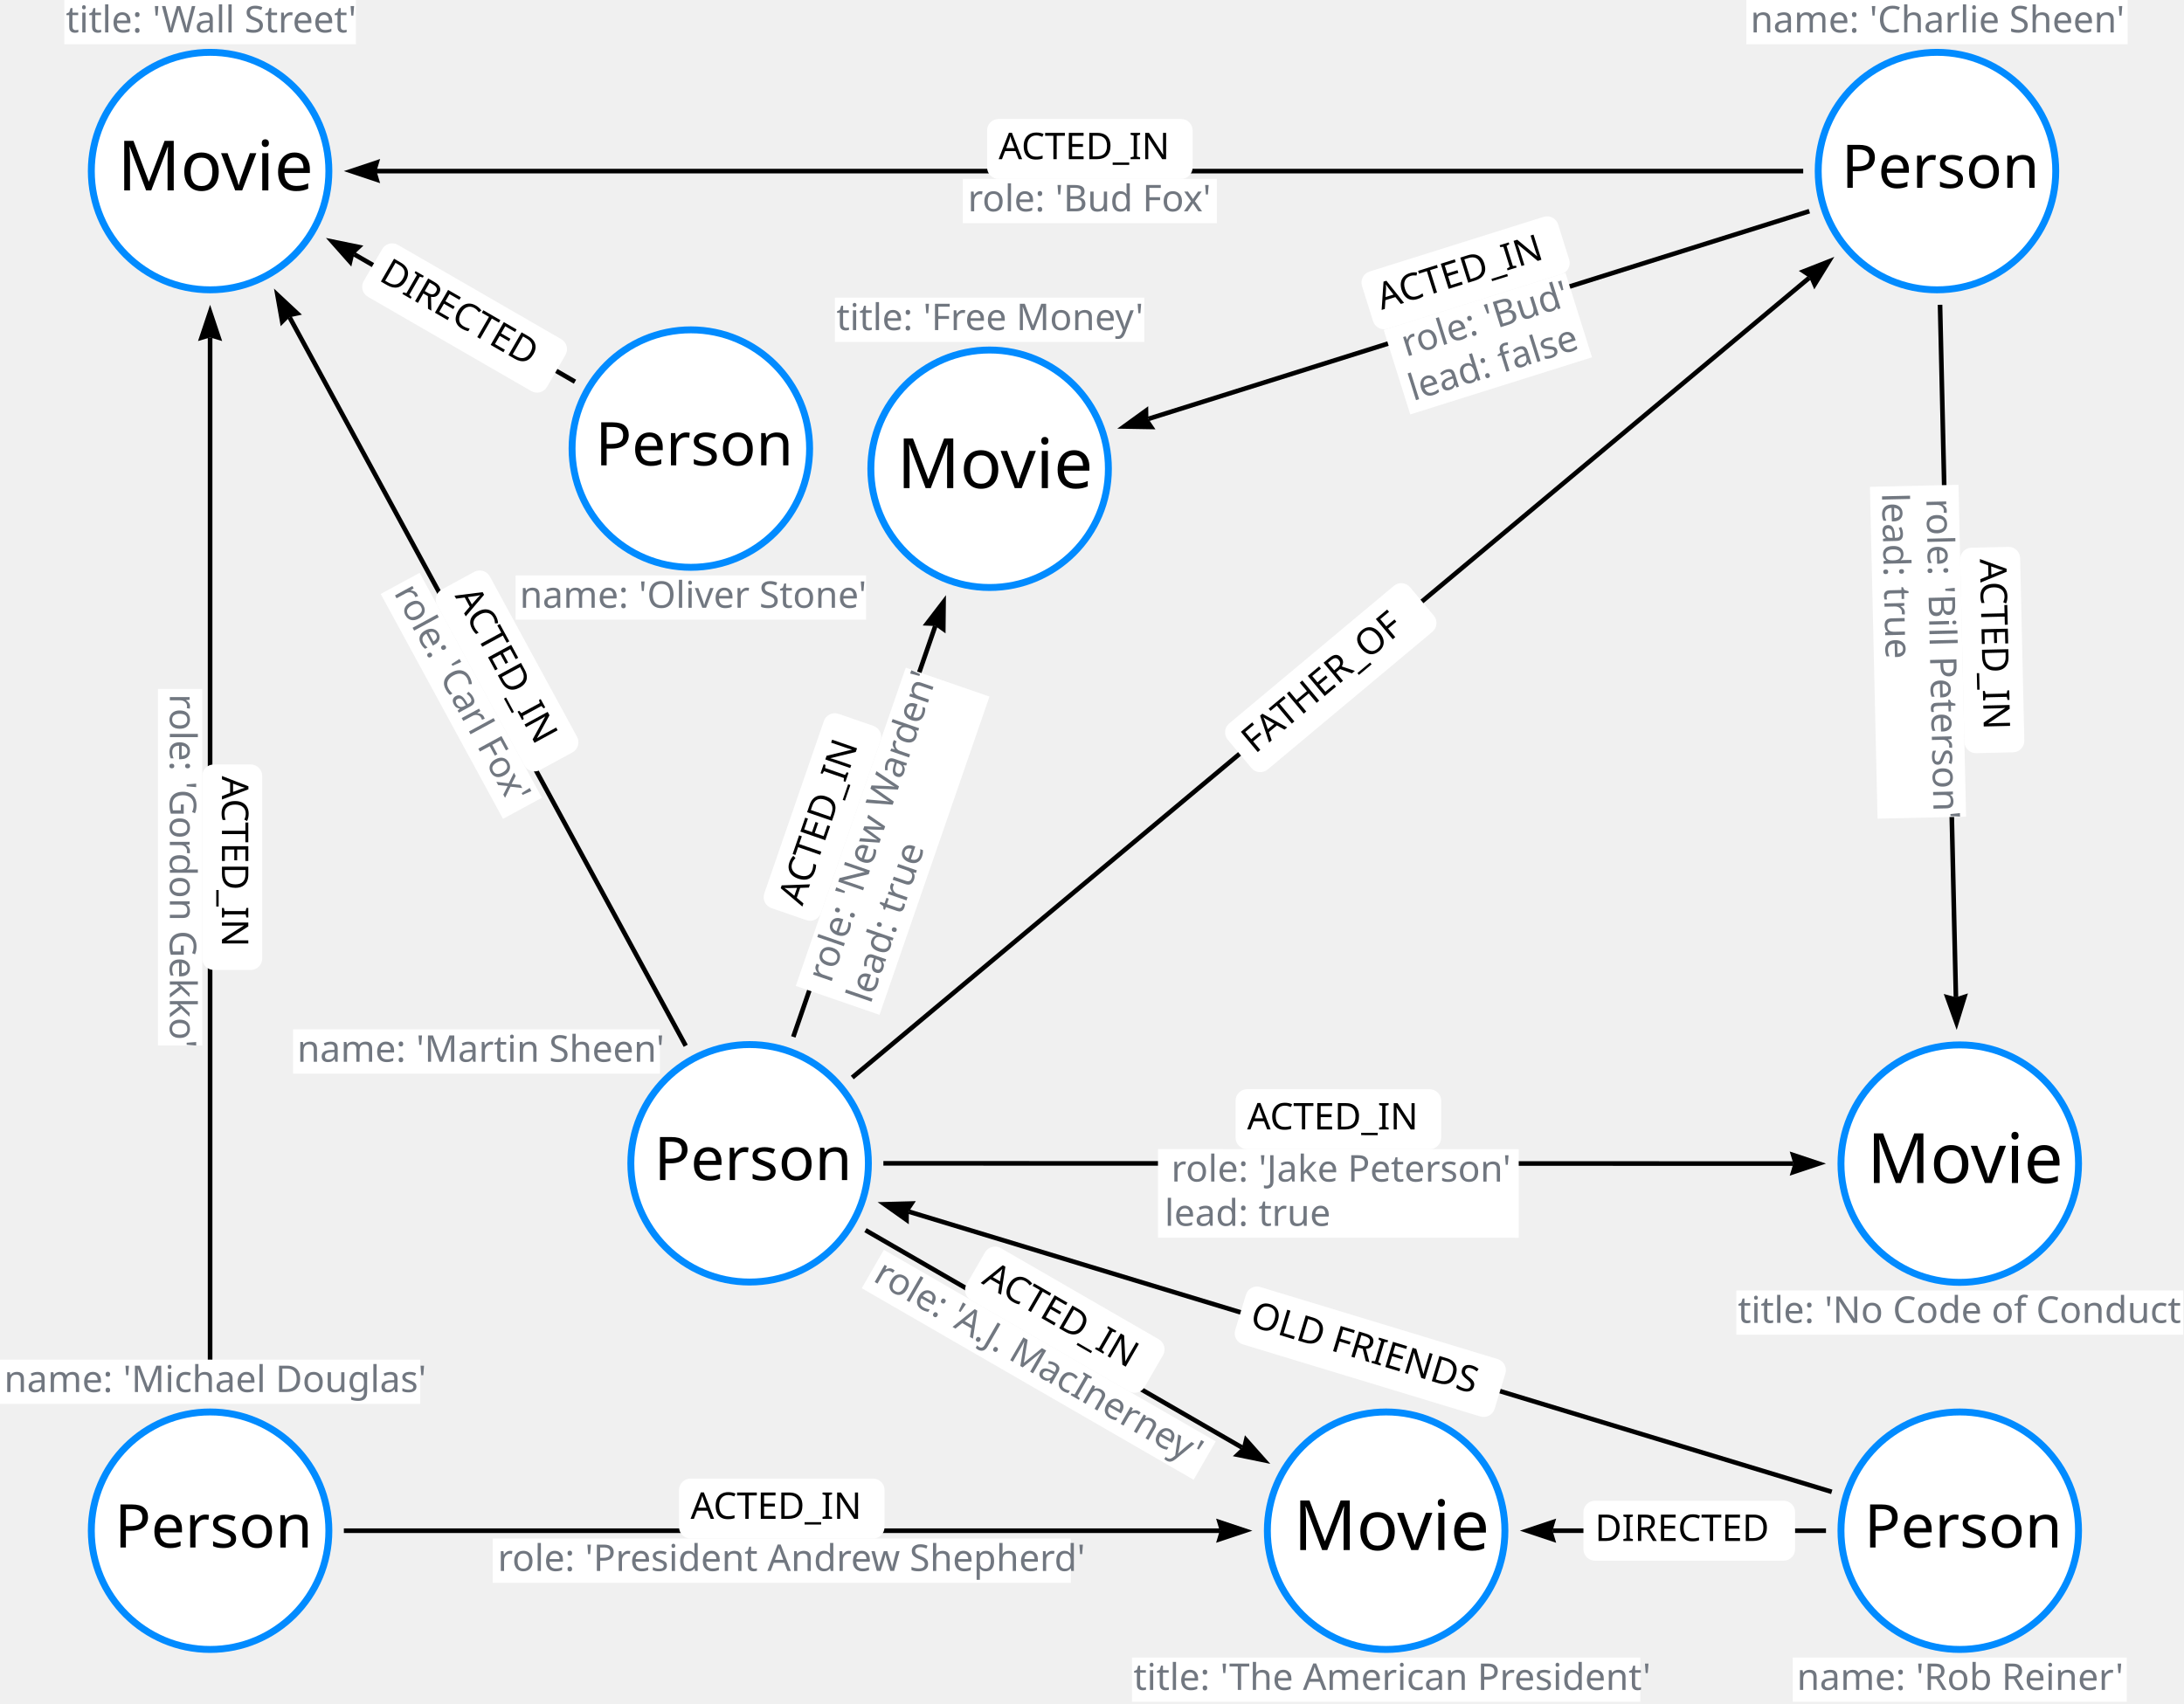
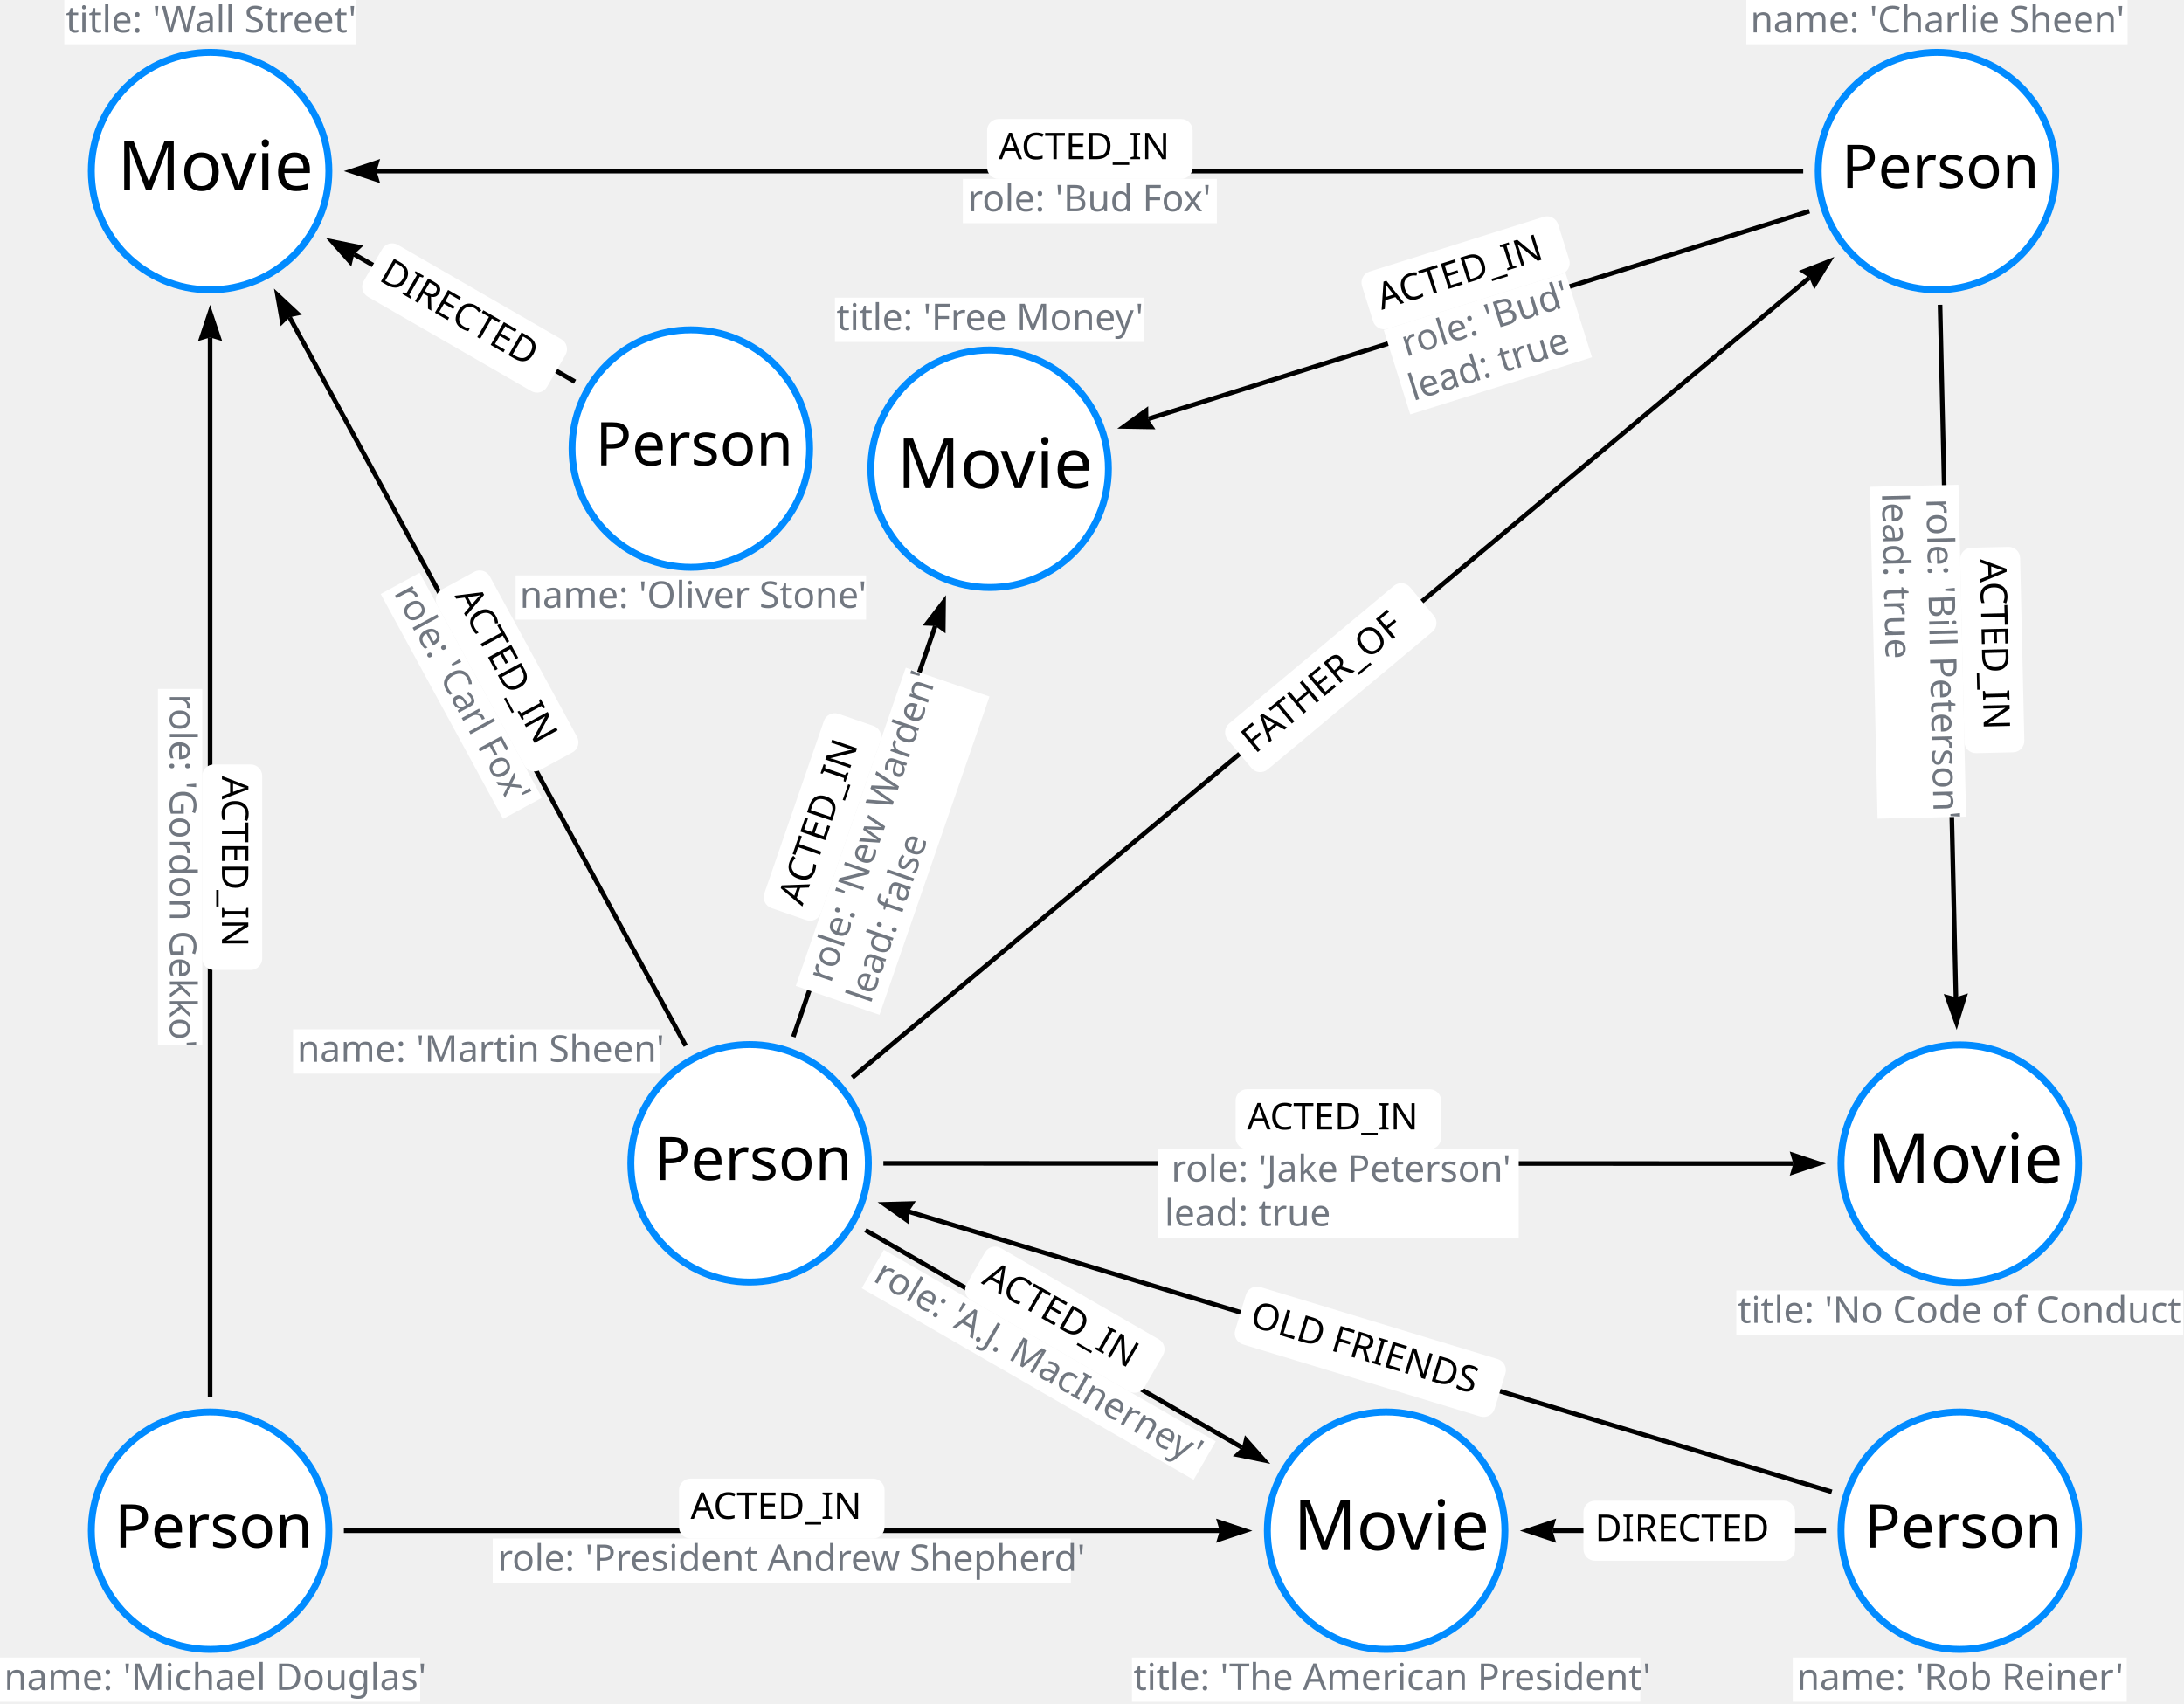
<svg xmlns="http://www.w3.org/2000/svg" width="947" height="739" viewBox="0 0 947 739">
  <defs>
    <style type="text/css" />
  </defs>
  <g transform="translate(-439.7138 173.6719) scale(1)">
    <g class="relationship">
      <g transform="translate(739.2673 20.88018) rotate(-150)" stroke-width="2" stroke="#000000">
        <path d="M 58 0 L 168.549 0" />
        <polygon points="-14.155,0 -15.728,5.243 0,0 -15.728,-5.243" fill="#000000" transform="translate(182.7041 0) rotate(0)" stroke="none" />
      </g>
      <g transform="translate(641.1687 -35.75706) rotate(30) translate(0 -13)">
        <g transform="translate(0 0)">
          <g transform="translate(-45.89062 0)" fill="#ffffff" stroke="#000000" stroke-width="0">
            <rect x="0" y="0" width="91.781" height="26" rx="5" ry="5" stroke="none" />
            <text xml:space="preserve" x="5" y="17.457" stroke="none" text-anchor="left" font-family="sans-serif" font-size="16" font-weight="normal" fill="#000000">DIRECTED</text>
          </g>
        </g>
      </g>
    </g>
    <g class="relationship">
      <g transform="translate(530.8114 490.2076) rotate(-90)" stroke-width="2" stroke="#000000">
        <path d="M 58 0 L 517.524 0" />
        <polygon points="-14.155,0 -15.728,5.243 0,0 -15.728,-5.243" fill="#000000" transform="translate(531.6794 0) rotate(0)" stroke="none" />
      </g>
      <g transform="translate(530.8114 202.4454) rotate(90) translate(0 -22.6)">
        <g transform="translate(0 0)">
          <g transform="translate(-44.5625 0)" fill="#ffffff" stroke="#000000" stroke-width="0">
            <rect x="0" y="0" width="89.125" height="26" rx="5" ry="5" stroke="none" />
            <text xml:space="preserve" x="5" y="17.457" stroke="none" text-anchor="left" font-family="sans-serif" font-size="16" font-weight="normal" fill="#000000">ACTED_IN</text>
          </g>
        </g>
        <g transform="translate(0 26)">
          <g transform="translate(-77.3125 0)" fill="white">
            <rect x="0" y="0" width="154.625" height="19.2" rx="0" ry="0" stroke="none" />
            <g font-family="sans-serif" font-size="16" font-weight="normal" fill="#717780" text-anchor="end">
              <text xml:space="preserve" x="35.57" y="14.057" stroke="none">role:</text>
              <text xml:space="preserve" x="40.016" y="14.057" stroke="none" text-anchor="start">'Gordon Gekko'</text>
            </g>
          </g>
        </g>
      </g>
    </g>
    <g class="relationship">
      <g transform="translate(764.7521 330.8588) rotate(-118.5298)" stroke-width="2" stroke="#000000">
        <path d="M 58 0 L 417.654 0" />
        <polygon points="-14.155,0 -15.728,5.243 0,0 -15.728,-5.243" fill="#000000" transform="translate(431.8089 0) rotate(0)" stroke="none" />
      </g>
      <g transform="translate(651.1621 121.9116) rotate(61.47017) translate(0 -22.6)">
        <g transform="translate(0 0)">
          <g transform="translate(-44.5625 0)" fill="#ffffff" stroke="#000000" stroke-width="0">
            <rect x="0" y="0" width="89.125" height="26" rx="5" ry="5" stroke="none" />
            <text xml:space="preserve" x="5" y="17.457" stroke="none" text-anchor="left" font-family="sans-serif" font-size="16" font-weight="normal" fill="#000000">ACTED_IN</text>
          </g>
        </g>
        <g transform="translate(0 26)">
          <g transform="translate(-55.51172 0)" fill="white">
            <rect x="0" y="0" width="111.023" height="19.2" rx="0" ry="0" stroke="none" />
            <g font-family="sans-serif" font-size="16" font-weight="normal" fill="#717780" text-anchor="end">
              <text xml:space="preserve" x="35.57" y="14.057" stroke="none">role:</text>
              <text xml:space="preserve" x="40.016" y="14.057" stroke="none" text-anchor="start">'Carl Fox'</text>
            </g>
          </g>
        </g>
      </g>
    </g>
    <g class="relationship">
      <g transform="translate(530.8114 490.2076) rotate(0)" stroke-width="2" stroke="#000000">
        <path d="M 58 0 L 437.786 0" />
        <polygon points="-14.155,0 -15.728,5.243 0,0 -15.728,-5.243" fill="#000000" transform="translate(451.9407 0) rotate(0)" stroke="none" />
      </g>
      <g transform="translate(778.7043 490.2076) rotate(0) translate(0 -22.6)">
        <g transform="translate(0 0)">
          <g transform="translate(-44.5625 0)" fill="#ffffff" stroke="#000000" stroke-width="0">
            <rect x="0" y="0" width="89.125" height="26" rx="5" ry="5" stroke="none" />
            <text xml:space="preserve" x="5" y="17.457" stroke="none" text-anchor="left" font-family="sans-serif" font-size="16" font-weight="normal" fill="#000000">ACTED_IN</text>
          </g>
        </g>
        <g transform="translate(0 26)">
          <g transform="translate(-125.3477 0)" fill="white">
            <rect x="0" y="0" width="250.695" height="19.2" rx="0" ry="0" stroke="none" />
            <g font-family="sans-serif" font-size="16" font-weight="normal" fill="#717780" text-anchor="end">
              <text xml:space="preserve" x="35.57" y="14.057" stroke="none">role:</text>
              <text xml:space="preserve" x="40.016" y="14.057" stroke="none" text-anchor="start">'President Andrew Shepherd'</text>
            </g>
          </g>
        </g>
      </g>
    </g>
    <g class="relationship">
      <g transform="translate(764.7521 330.8588) rotate(30)" stroke-width="2" stroke="#000000">
        <path d="M 58 0 L 246.542 0" />
        <polygon points="-14.155,0 -15.728,5.243 0,0 -15.728,-5.243" fill="#000000" transform="translate(260.6975 0) rotate(0)" stroke="none" />
      </g>
      <g transform="translate(896.6228 406.9944) rotate(30) translate(0 -22.6)">
        <g transform="translate(0 0)">
          <g transform="translate(-44.5625 0)" fill="#ffffff" stroke="#000000" stroke-width="0">
            <rect x="0" y="0" width="89.125" height="26" rx="5" ry="5" stroke="none" />
            <text xml:space="preserve" x="5" y="17.457" stroke="none" text-anchor="left" font-family="sans-serif" font-size="16" font-weight="normal" fill="#000000">ACTED_IN</text>
          </g>
        </g>
        <g transform="translate(0 26)">
          <g transform="translate(-83.08594 0)" fill="white">
            <rect x="0" y="0" width="166.172" height="19.2" rx="0" ry="0" stroke="none" />
            <g font-family="sans-serif" font-size="16" font-weight="normal" fill="#717780" text-anchor="end">
              <text xml:space="preserve" x="35.57" y="14.057" stroke="none">role:</text>
              <text xml:space="preserve" x="40.016" y="14.057" stroke="none" text-anchor="start">'A.J. MacInerney'</text>
            </g>
          </g>
        </g>
      </g>
    </g>
    <g class="relationship">
      <g transform="translate(1279.601 -99.47186) rotate(180)" stroke-width="2" stroke="#000000">
        <path d="M 58 0 L 676.635 0" />
        <polygon points="-14.155,0 -15.728,5.243 0,0 -15.728,-5.243" fill="#000000" transform="translate(690.7899 0) rotate(0)" stroke="none" />
      </g>
      <g transform="translate(912.2839 -99.47186) rotate(360) translate(0 -22.6)">
        <g transform="translate(0 0)">
          <g transform="translate(-44.5625 0)" fill="#ffffff" stroke="#000000" stroke-width="0">
            <rect x="0" y="0" width="89.125" height="26" rx="5" ry="5" stroke="none" />
            <text xml:space="preserve" x="5" y="17.457" stroke="none" text-anchor="left" font-family="sans-serif" font-size="16" font-weight="normal" fill="#000000">ACTED_IN</text>
          </g>
        </g>
        <g transform="translate(0 26)">
          <g transform="translate(-55.07812 0)" fill="white">
            <rect x="0" y="0" width="110.156" height="19.2" rx="0" ry="0" stroke="none" />
            <g font-family="sans-serif" font-size="16" font-weight="normal" fill="#717780" text-anchor="end">
              <text xml:space="preserve" x="35.57" y="14.057" stroke="none">role:</text>
              <text xml:space="preserve" x="40.016" y="14.057" stroke="none" text-anchor="start">'Bud Fox'</text>
            </g>
          </g>
        </g>
      </g>
    </g>
    <g class="relationship">
      <g transform="translate(1289.476 490.2076) rotate(180)" stroke-width="2" stroke="#000000">
        <path d="M 58 0 L 176.568 0" />
        <polygon points="-14.155,0 -15.728,5.243 0,0 -15.728,-5.243" fill="#000000" transform="translate(190.7236 0) rotate(0)" stroke="none" />
      </g>
      <g transform="translate(1172.192 490.2076) rotate(360) translate(0 -13)">
        <g transform="translate(0 0)">
          <g transform="translate(-45.89062 0)" fill="#ffffff" stroke="#000000" stroke-width="0">
            <rect x="0" y="0" width="91.781" height="26" rx="5" ry="5" stroke="none" />
            <text xml:space="preserve" x="5" y="17.457" stroke="none" text-anchor="left" font-family="sans-serif" font-size="16" font-weight="normal" fill="#000000">DIRECTED</text>
          </g>
        </g>
      </g>
    </g>
    <g class="relationship">
      <g transform="translate(1279.601 -99.47186) rotate(162.5525)" stroke-width="2" stroke="#000000">
        <path d="M 58 0 L 358.434 0" />
        <polygon points="-14.155,0 -15.728,5.243 0,0 -15.728,-5.243" fill="#000000" transform="translate(372.5888 0) rotate(0)" stroke="none" />
      </g>
      <g transform="translate(1080.964 -37.04177) rotate(342.5525) translate(0 -32.2)">
        <g transform="translate(0 0)">
          <g transform="translate(-44.5625 0)" fill="#ffffff" stroke="#000000" stroke-width="0">
            <rect x="0" y="0" width="89.125" height="26" rx="5" ry="5" stroke="none" />
            <text xml:space="preserve" x="5" y="17.457" stroke="none" text-anchor="left" font-family="sans-serif" font-size="16" font-weight="normal" fill="#000000">ACTED_IN</text>
          </g>
        </g>
        <g transform="translate(0 26)">
          <g transform="translate(-41.30469 0)" fill="white">
            <rect x="0" y="0" width="82.609" height="38.4" rx="0" ry="0" stroke="none" />
            <g font-family="sans-serif" font-size="16" font-weight="normal" fill="#717780" text-anchor="end">
              <text xml:space="preserve" x="39.141" y="14.057" stroke="none">role:</text>
              <text xml:space="preserve" x="43.586" y="14.057" stroke="none" text-anchor="start">'Bud'</text>
              <text xml:space="preserve" x="39.141" y="33.257" stroke="none" text-anchor="end">lead:</text>
-               <text xml:space="preserve" x="43.586" y="33.257" stroke="none" text-anchor="start">false</text>
+               <text xml:space="preserve" x="43.586" y="33.257" stroke="none" text-anchor="start">true</text>
            </g>
          </g>
        </g>
      </g>
    </g>
    <g class="relationship">
      <g transform="translate(764.7521 330.8588) rotate(-70.94043)" stroke-width="2" stroke="#000000">
        <path d="M 58 0 L 246.542 0" />
        <polygon points="-14.155,0 -15.728,5.243 0,0 -15.728,-5.243" fill="#000000" transform="translate(260.6975 0) rotate(0)" stroke="none" />
      </g>
      <g transform="translate(814.4764 186.9352) rotate(-70.94043) translate(0 -32.2)">
        <g transform="translate(0 0)">
          <g transform="translate(-44.5625 0)" fill="#ffffff" stroke="#000000" stroke-width="0">
            <rect x="0" y="0" width="89.125" height="26" rx="5" ry="5" stroke="none" />
            <text xml:space="preserve" x="5" y="17.457" stroke="none" text-anchor="left" font-family="sans-serif" font-size="16" font-weight="normal" fill="#000000">ACTED_IN</text>
          </g>
        </g>
        <g transform="translate(0 26)">
          <g transform="translate(-73.01562 0)" fill="white">
            <rect x="0" y="0" width="146.031" height="38.4" rx="0" ry="0" stroke="none" />
            <g font-family="sans-serif" font-size="16" font-weight="normal" fill="#717780" text-anchor="end">
              <text xml:space="preserve" x="39.141" y="14.057" stroke="none">role:</text>
              <text xml:space="preserve" x="43.586" y="14.057" stroke="none" text-anchor="start">'New Warden'</text>
              <text xml:space="preserve" x="39.141" y="33.257" stroke="none" text-anchor="end">lead:</text>
-               <text xml:space="preserve" x="43.586" y="33.257" stroke="none" text-anchor="start">true</text>
+               <text xml:space="preserve" x="43.586" y="33.257" stroke="none" text-anchor="start">false</text>
            </g>
          </g>
        </g>
      </g>
    </g>
    <g class="relationship">
      <g transform="translate(1279.601 -99.47186) rotate(88.68594)" stroke-width="2" stroke="#000000">
        <path d="M 58 0 L 358.434 0" />
        <polygon points="-14.155,0 -15.728,5.243 0,0 -15.728,-5.243" fill="#000000" transform="translate(372.5888 0) rotate(0)" stroke="none" />
      </g>
      <g transform="translate(1284.376 108.6902) rotate(88.68594) translate(0 -32.2)">
        <g transform="translate(0 0)">
          <g transform="translate(-44.5625 0)" fill="#ffffff" stroke="#000000" stroke-width="0">
            <rect x="0" y="0" width="89.125" height="26" rx="5" ry="5" stroke="none" />
            <text xml:space="preserve" x="5" y="17.457" stroke="none" text-anchor="left" font-family="sans-serif" font-size="16" font-weight="normal" fill="#000000">ACTED_IN</text>
          </g>
        </g>
        <g transform="translate(0 26)">
          <g transform="translate(-71.98047 0)" fill="white">
            <rect x="0" y="0" width="143.961" height="38.4" rx="0" ry="0" stroke="none" />
            <g font-family="sans-serif" font-size="16" font-weight="normal" fill="#717780" text-anchor="end">
              <text xml:space="preserve" x="39.141" y="14.057" stroke="none">role:</text>
              <text xml:space="preserve" x="43.586" y="14.057" stroke="none" text-anchor="start">'Bill Peterson'</text>
              <text xml:space="preserve" x="39.141" y="33.257" stroke="none" text-anchor="end">lead:</text>
              <text xml:space="preserve" x="43.586" y="33.257" stroke="none" text-anchor="start">true</text>
            </g>
          </g>
        </g>
      </g>
    </g>
    <g class="relationship">
      <g transform="translate(764.7521 330.8588) rotate(0.01581669)" stroke-width="2" stroke="#000000">
        <path d="M 58 0 L 452.569 0" />
        <polygon points="-14.155,0 -15.728,5.243 0,0 -15.728,-5.243" fill="#000000" transform="translate(466.7237 0) rotate(0)" stroke="none" />
      </g>
      <g transform="translate(1020.036 330.9293) rotate(0.01581669) translate(0 -32.2)">
        <g transform="translate(0 0)">
          <g transform="translate(-44.5625 0)" fill="#ffffff" stroke="#000000" stroke-width="0">
            <rect x="0" y="0" width="89.125" height="26" rx="5" ry="5" stroke="none" />
            <text xml:space="preserve" x="5" y="17.457" stroke="none" text-anchor="left" font-family="sans-serif" font-size="16" font-weight="normal" fill="#000000">ACTED_IN</text>
          </g>
        </g>
        <g transform="translate(0 26)">
          <g transform="translate(-78.21094 0)" fill="white">
            <rect x="0" y="0" width="156.422" height="38.4" rx="0" ry="0" stroke="none" />
            <g font-family="sans-serif" font-size="16" font-weight="normal" fill="#717780" text-anchor="end">
              <text xml:space="preserve" x="39.141" y="14.057" stroke="none">role:</text>
              <text xml:space="preserve" x="43.586" y="14.057" stroke="none" text-anchor="start">'Jake Peterson'</text>
              <text xml:space="preserve" x="39.141" y="33.257" stroke="none" text-anchor="end">lead:</text>
              <text xml:space="preserve" x="43.586" y="33.257" stroke="none" text-anchor="start">true</text>
            </g>
          </g>
        </g>
      </g>
    </g>
    <g class="relationship">
      <g transform="translate(764.7521 330.8588) rotate(-39.89017)" stroke-width="2" stroke="#000000">
        <path d="M 58 0 L 598.855 0" />
        <polygon points="-14.155,0 -15.728,5.243 0,0 -15.728,-5.243" fill="#000000" transform="translate(613.0099 0) rotate(0)" stroke="none" />
      </g>
      <g transform="translate(1016.746 120.2325) rotate(-39.89017) translate(0 -13)">
        <g transform="translate(0 0)">
          <g transform="translate(-51.53125 0)" fill="#ffffff" stroke="#000000" stroke-width="0">
            <rect x="0" y="0" width="103.062" height="26" rx="5" ry="5" stroke="none" />
            <text xml:space="preserve" x="5" y="17.457" stroke="none" text-anchor="left" font-family="sans-serif" font-size="16" font-weight="normal" fill="#000000">FATHER_OF</text>
          </g>
        </g>
      </g>
    </g>
    <g class="relationship">
      <g transform="translate(1289.476 490.2076) rotate(-163.1075)" stroke-width="2" stroke="#000000">
        <path d="M 58 0 L 476.231 0" />
        <polygon points="-14.155,0 -15.728,5.243 0,0 -15.728,-5.243" fill="#000000" transform="translate(490.3858 0) rotate(0)" stroke="none" />
      </g>
      <g transform="translate(1033.886 412.5898) rotate(16.89255) translate(0 -13)">
        <g transform="translate(0 0)">
          <g transform="translate(-58.78516 0)" fill="#ffffff" stroke="#000000" stroke-width="0">
            <rect x="0" y="0" width="117.57" height="26" rx="5" ry="5" stroke="none" />
            <text xml:space="preserve" x="5" y="17.457" stroke="none" text-anchor="left" font-family="sans-serif" font-size="16" font-weight="normal" fill="#000000">OLD FRIENDS</text>
          </g>
        </g>
      </g>
    </g>
    <g class="node">
      <g fill="#ffffff" stroke="#018BFF" stroke-width="3">
        <circle cx="739.267" cy="20.88" r="51.5" />
      </g>
      <g transform="translate(739.2673 20.88018)">
        <g transform="scale(0.6532968) translate(0 -27)">
          <g transform="translate(0 0)">
            <g transform="translate(-63.36914 0)">
              <g fill="#000000" stroke="#000000" stroke-width="4" font-family="sans-serif" font-size="40" font-weight="normal">
                <text xml:space="preserve" x="0" y="38.143" stroke="none">Person</text>
              </g>
            </g>
          </g>
        </g>
        <g transform="translate(3.3677786976552213e-15 55)">
          <g transform="translate(0 0)">
            <g transform="translate(-75.97656 0)" fill="white">
              <rect x="0" y="0" width="151.953" height="19.2" rx="0" ry="0" stroke="none" />
              <g font-family="sans-serif" font-size="16" font-weight="normal" fill="#717780" text-anchor="end">
                <text xml:space="preserve" x="48.914" y="14.057" stroke="none">name:</text>
                <text xml:space="preserve" x="53.359" y="14.057" stroke="none" text-anchor="start">'Oliver Stone'</text>
              </g>
            </g>
          </g>
        </g>
      </g>
    </g>
    <g class="node">
      <g fill="#ffffff" stroke="#018BFF" stroke-width="3">
        <circle cx="530.811" cy="-99.472" r="51.5" />
      </g>
      <g transform="translate(530.8114 -99.47186)">
        <g transform="scale(0.7525988) translate(0 -27)">
          <g transform="translate(0 0)">
            <g transform="translate(-53.34961 0)">
              <g fill="#000000" stroke="#000000" stroke-width="4" font-family="sans-serif" font-size="40" font-weight="normal">
                <text xml:space="preserve" x="0" y="38.143" stroke="none">Movie</text>
              </g>
            </g>
          </g>
        </g>
        <g transform="translate(3.3677786976552213e-15 -74.2)">
          <g transform="translate(0 0)">
            <g transform="translate(-63.22266 0)" fill="white">
              <rect x="0" y="0" width="126.445" height="19.2" rx="0" ry="0" stroke="none" />
              <g font-family="sans-serif" font-size="16" font-weight="normal" fill="#717780" text-anchor="end">
                <text xml:space="preserve" x="33.789" y="14.057" stroke="none">title:</text>
                <text xml:space="preserve" x="38.234" y="14.057" stroke="none" text-anchor="start">'Wall Street'</text>
              </g>
            </g>
          </g>
        </g>
      </g>
    </g>
    <g class="node">
      <g fill="#ffffff" stroke="#018BFF" stroke-width="3">
        <circle cx="530.811" cy="490.208" r="51.5" />
      </g>
      <g transform="translate(530.8114 490.2076)">
        <g transform="scale(0.6532968) translate(0 -27)">
          <g transform="translate(0 0)">
            <g transform="translate(-63.36914 0)">
              <g fill="#000000" stroke="#000000" stroke-width="4" font-family="sans-serif" font-size="40" font-weight="normal">
                <text xml:space="preserve" x="0" y="38.143" stroke="none">Person</text>
              </g>
            </g>
          </g>
        </g>
-         <g transform="translate(3.3677786976552213e-15 -74.2)">
+         <g transform="translate(3.3677786976552213e-15 55)">
          <g transform="translate(0 0)">
            <g transform="translate(-91.09766 0)" fill="white">
              <rect x="0" y="0" width="182.195" height="19.2" rx="0" ry="0" stroke="none" />
              <g font-family="sans-serif" font-size="16" font-weight="normal" fill="#717780" text-anchor="end">
                <text xml:space="preserve" x="48.914" y="14.057" stroke="none">name:</text>
                <text xml:space="preserve" x="53.359" y="14.057" stroke="none" text-anchor="start">'Michael Douglas'</text>
              </g>
            </g>
          </g>
        </g>
      </g>
    </g>
    <g class="node">
      <g fill="#ffffff" stroke="#018BFF" stroke-width="3">
        <circle cx="764.752" cy="330.859" r="51.5" />
      </g>
      <g transform="translate(764.7521 330.8588)">
        <g transform="scale(0.6532968) translate(0 -27)">
          <g transform="translate(0 0)">
            <g transform="translate(-63.36914 0)">
              <g fill="#000000" stroke="#000000" stroke-width="4" font-family="sans-serif" font-size="40" font-weight="normal">
                <text xml:space="preserve" x="0" y="38.143" stroke="none">Person</text>
              </g>
            </g>
          </g>
        </g>
        <g transform="translate(-38.89087 -58.09087)">
          <g transform="translate(0 0)">
            <g transform="translate(-159.0781 0)" fill="white">
              <rect x="0" y="0" width="159.078" height="19.2" rx="0" ry="0" stroke="none" />
              <g font-family="sans-serif" font-size="16" font-weight="normal" fill="#717780" text-anchor="end">
                <text xml:space="preserve" x="48.914" y="14.057" stroke="none">name:</text>
                <text xml:space="preserve" x="53.359" y="14.057" stroke="none" text-anchor="start">'Martin Sheen'</text>
              </g>
            </g>
          </g>
        </g>
      </g>
    </g>
    <g class="node">
      <g fill="#ffffff" stroke="#018BFF" stroke-width="3">
        <circle cx="1040.752" cy="490.208" r="51.5" />
      </g>
      <g transform="translate(1040.752 490.2076)">
        <g transform="scale(0.7525988) translate(0 -27)">
          <g transform="translate(0 0)">
            <g transform="translate(-53.34961 0)">
              <g fill="#000000" stroke="#000000" stroke-width="4" font-family="sans-serif" font-size="40" font-weight="normal">
                <text xml:space="preserve" x="0" y="38.143" stroke="none">Movie</text>
              </g>
            </g>
          </g>
        </g>
        <g transform="translate(3.3677786976552213e-15 55)">
          <g transform="translate(0 0)">
            <g transform="translate(-110.2109 0)" fill="white">
              <rect x="0" y="0" width="220.422" height="19.2" rx="0" ry="0" stroke="none" />
              <g font-family="sans-serif" font-size="16" font-weight="normal" fill="#717780" text-anchor="end">
                <text xml:space="preserve" x="33.789" y="14.057" stroke="none">title:</text>
                <text xml:space="preserve" x="38.234" y="14.057" stroke="none" text-anchor="start">'The American President'</text>
              </g>
            </g>
          </g>
        </g>
      </g>
    </g>
    <g class="node">
      <g fill="#ffffff" stroke="#018BFF" stroke-width="3">
        <circle cx="1279.601" cy="-99.472" r="51.5" />
      </g>
      <g transform="translate(1279.601 -99.47186)">
        <g transform="scale(0.6532968) translate(0 -27)">
          <g transform="translate(0 0)">
            <g transform="translate(-63.36914 0)">
              <g fill="#000000" stroke="#000000" stroke-width="4" font-family="sans-serif" font-size="40" font-weight="normal">
                <text xml:space="preserve" x="0" y="38.143" stroke="none">Person</text>
              </g>
            </g>
          </g>
        </g>
        <g transform="translate(3.3677786976552213e-15 -74.2)">
          <g transform="translate(0 0)">
            <g transform="translate(-82.65625 0)" fill="white">
              <rect x="0" y="0" width="165.312" height="19.2" rx="0" ry="0" stroke="none" />
              <g font-family="sans-serif" font-size="16" font-weight="normal" fill="#717780" text-anchor="end">
                <text xml:space="preserve" x="48.914" y="14.057" stroke="none">name:</text>
                <text xml:space="preserve" x="53.359" y="14.057" stroke="none" text-anchor="start">'Charlie Sheen'</text>
              </g>
            </g>
          </g>
        </g>
      </g>
    </g>
    <g class="node">
      <g fill="#ffffff" stroke="#018BFF" stroke-width="3">
        <circle cx="1289.476" cy="490.208" r="51.5" />
      </g>
      <g transform="translate(1289.476 490.2076)">
        <g transform="scale(0.6532968) translate(0 -27)">
          <g transform="translate(0 0)">
            <g transform="translate(-63.36914 0)">
              <g fill="#000000" stroke="#000000" stroke-width="4" font-family="sans-serif" font-size="40" font-weight="normal">
                <text xml:space="preserve" x="0" y="38.143" stroke="none">Person</text>
              </g>
            </g>
          </g>
        </g>
        <g transform="translate(3.3677786976552213e-15 55)">
          <g transform="translate(0 0)">
            <g transform="translate(-72.42188 0)" fill="white">
              <rect x="0" y="0" width="144.844" height="19.2" rx="0" ry="0" stroke="none" />
              <g font-family="sans-serif" font-size="16" font-weight="normal" fill="#717780" text-anchor="end">
                <text xml:space="preserve" x="48.914" y="14.057" stroke="none">name:</text>
                <text xml:space="preserve" x="53.359" y="14.057" stroke="none" text-anchor="start">'Rob Reiner'</text>
              </g>
            </g>
          </g>
        </g>
      </g>
    </g>
    <g class="node">
      <g fill="#ffffff" stroke="#018BFF" stroke-width="3">
        <circle cx="868.823" cy="29.632" r="51.5" />
      </g>
      <g transform="translate(868.8231 29.63249)">
        <g transform="scale(0.7525988) translate(0 -27)">
          <g transform="translate(0 0)">
            <g transform="translate(-53.34961 0)">
              <g fill="#000000" stroke="#000000" stroke-width="4" font-family="sans-serif" font-size="40" font-weight="normal">
                <text xml:space="preserve" x="0" y="38.143" stroke="none">Movie</text>
              </g>
            </g>
          </g>
        </g>
        <g transform="translate(3.3677786976552213e-15 -74.2)">
          <g transform="translate(0 0)">
            <g transform="translate(-67.07812 0)" fill="white">
              <rect x="0" y="0" width="134.156" height="19.2" rx="0" ry="0" stroke="none" />
              <g font-family="sans-serif" font-size="16" font-weight="normal" fill="#717780" text-anchor="end">
                <text xml:space="preserve" x="33.789" y="14.057" stroke="none">title:</text>
                <text xml:space="preserve" x="38.234" y="14.057" stroke="none" text-anchor="start">'Free Money'</text>
              </g>
            </g>
          </g>
        </g>
      </g>
    </g>
    <g class="node">
      <g fill="#ffffff" stroke="#018BFF" stroke-width="3">
        <circle cx="1289.476" cy="331.004" r="51.5" />
      </g>
      <g transform="translate(1289.476 331.0037)">
        <g transform="scale(0.7525988) translate(0 -27)">
          <g transform="translate(0 0)">
            <g transform="translate(-53.34961 0)">
              <g fill="#000000" stroke="#000000" stroke-width="4" font-family="sans-serif" font-size="40" font-weight="normal">
                <text xml:space="preserve" x="0" y="38.143" stroke="none">Movie</text>
              </g>
            </g>
          </g>
        </g>
        <g transform="translate(3.3677786976552213e-15 55)">
          <g transform="translate(0 0)">
            <g transform="translate(-96.88281 0)" fill="white">
              <rect x="0" y="0" width="193.766" height="19.2" rx="0" ry="0" stroke="none" />
              <g font-family="sans-serif" font-size="16" font-weight="normal" fill="#717780" text-anchor="end">
                <text xml:space="preserve" x="33.789" y="14.057" stroke="none">title:</text>
                <text xml:space="preserve" x="38.234" y="14.057" stroke="none" text-anchor="start">'No Code of Conduct'</text>
              </g>
            </g>
          </g>
        </g>
      </g>
    </g>
  </g>
</svg>
